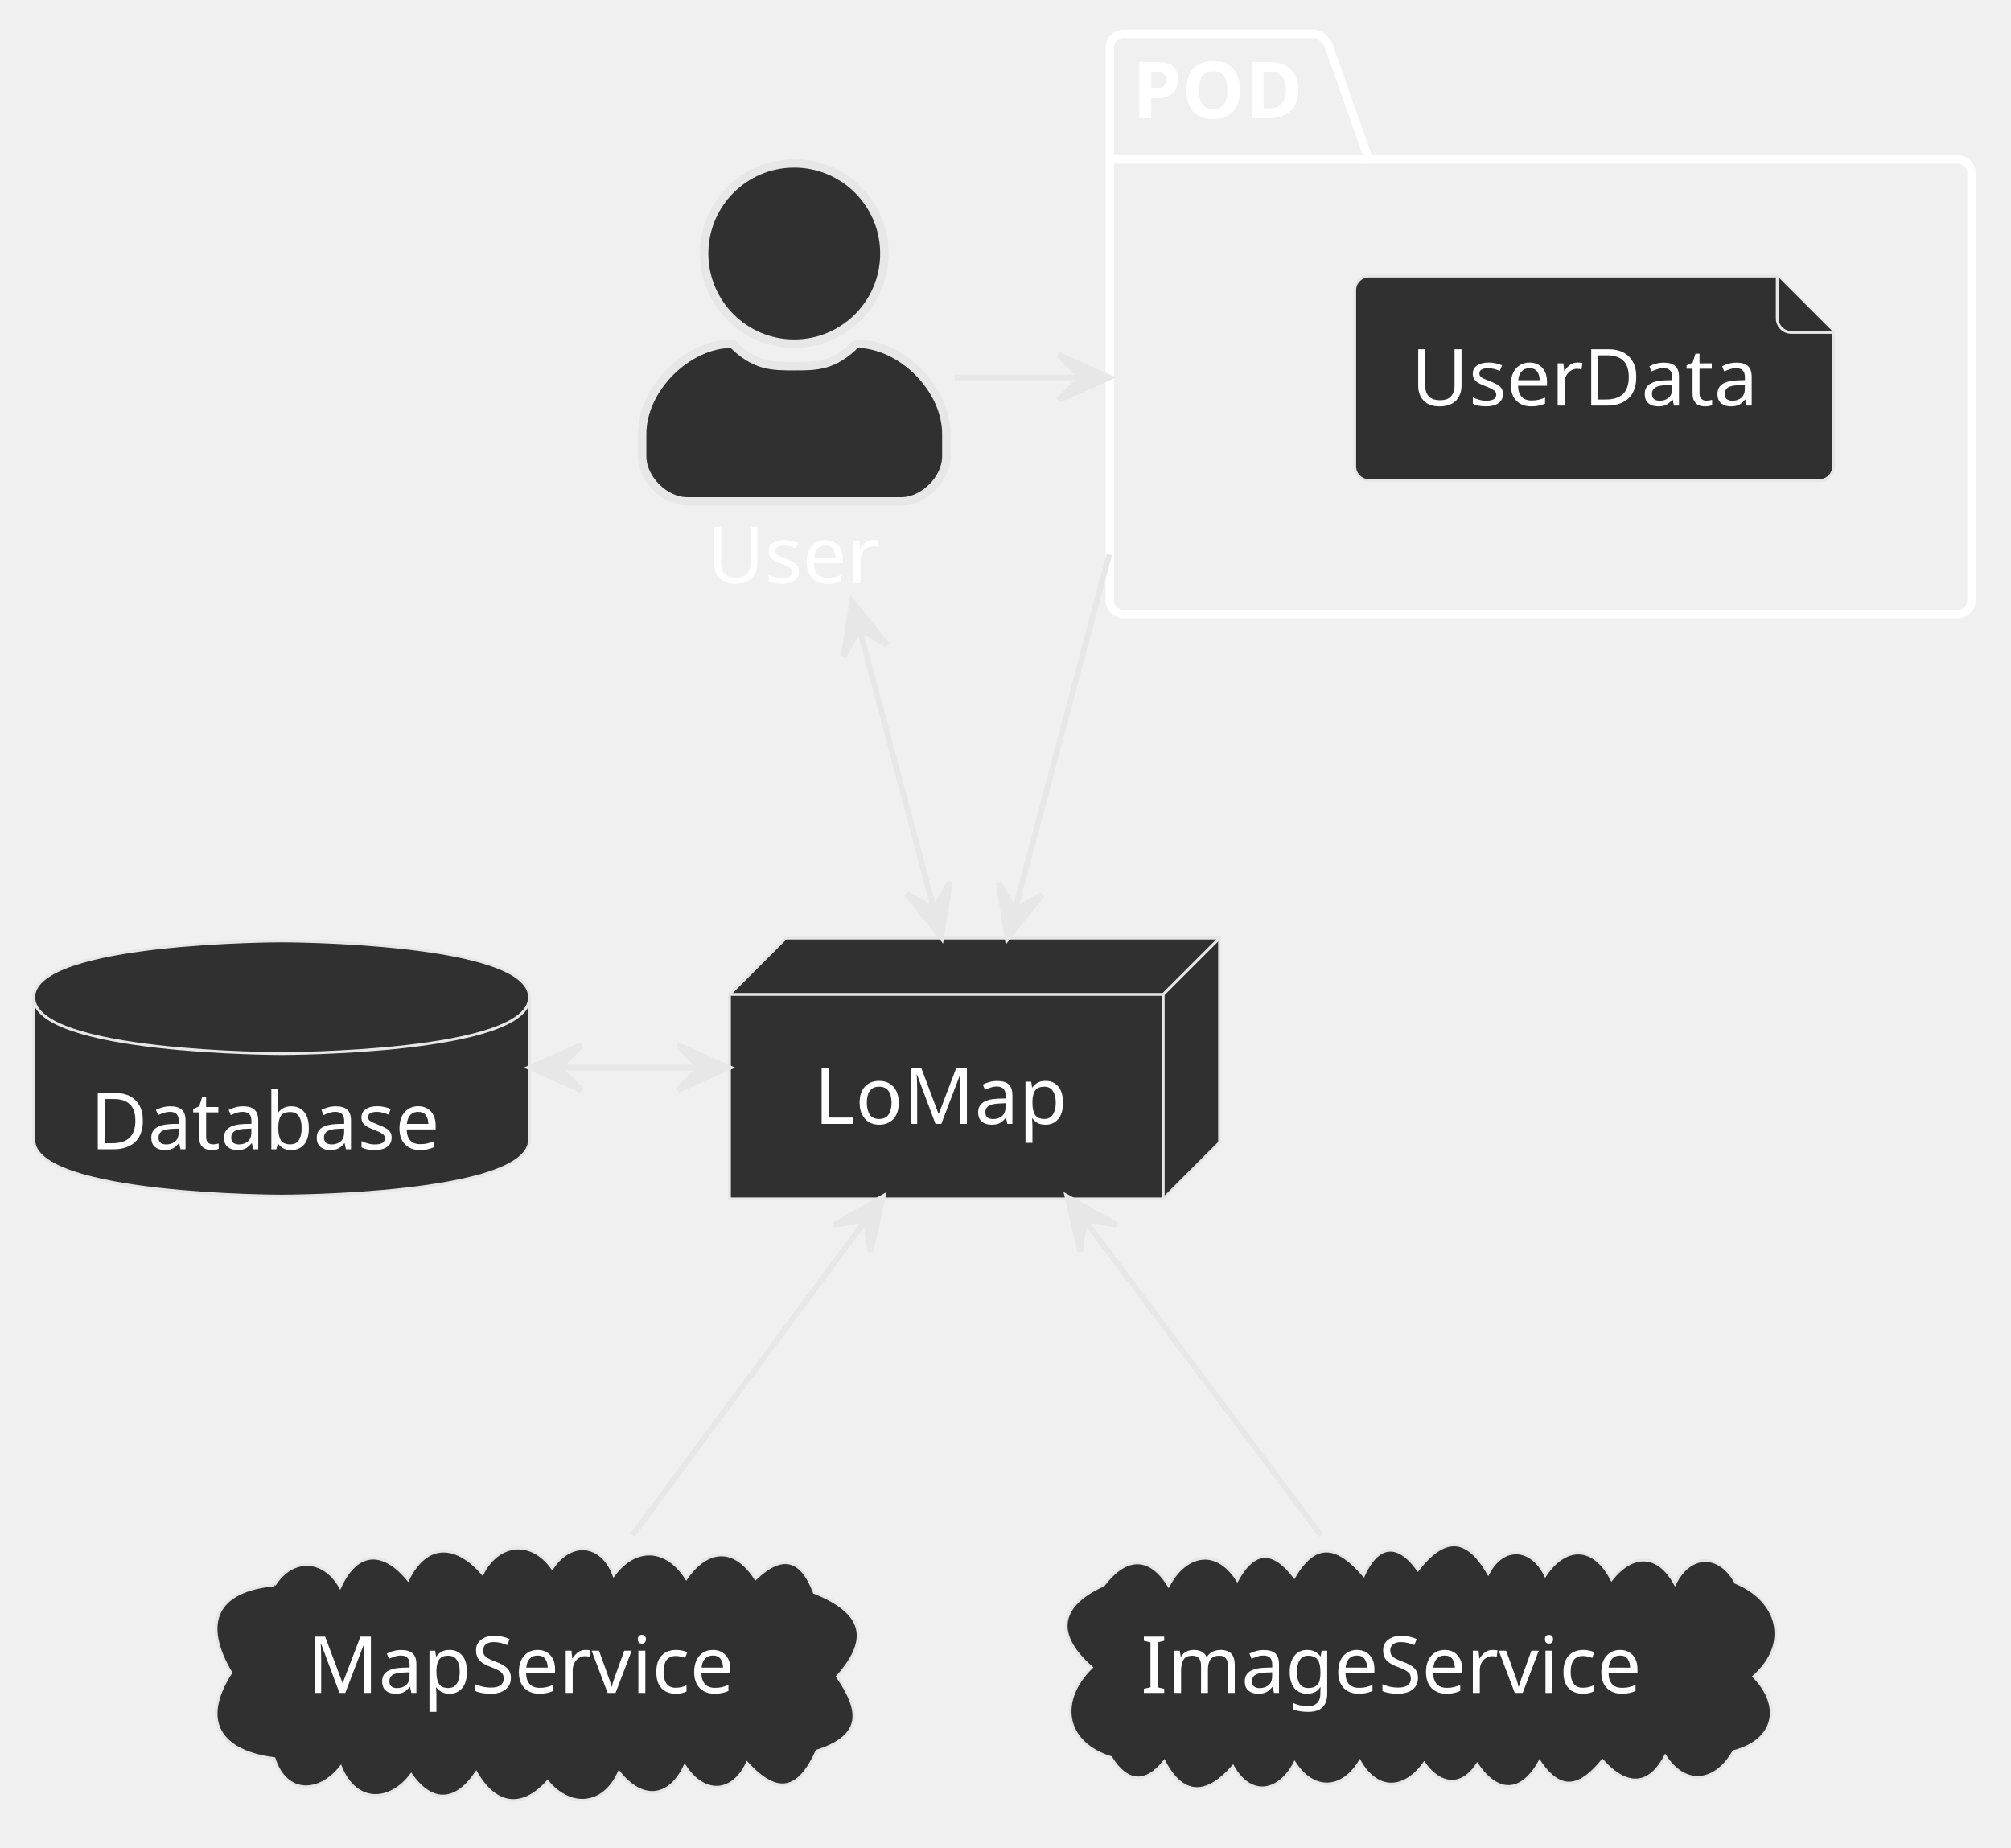
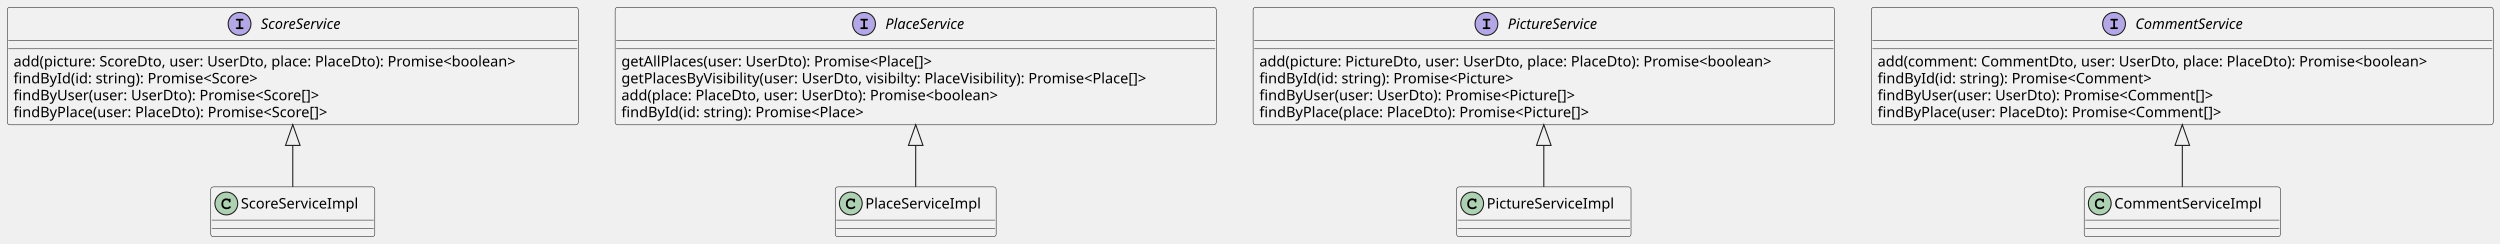
- <svg xmlns="http://www.w3.org/2000/svg" contentStyleType="text/css" height="328px" preserveAspectRatio="none" style="width:357px;height:328px;background:#000000;" version="1.1" viewBox="0 0 357 328" width="357px" zoomAndPan="magnify">
+ <svg xmlns="http://www.w3.org/2000/svg" contentStyleType="text/css" height="235px" preserveAspectRatio="none" style="width:2408px;height:235px;background:#FFFFFF;" version="1.1" viewBox="0 0 2408 235" width="2408px" zoomAndPan="magnify">
  <defs />
  <g>
-     <g id="cluster_POD">
-       <path d="M199.5,6 L233.5,6 A3.75,3.75 0 0 1 236,8.5 L243,28.297 L347.5,28.297 A2.5,2.5 0 0 1 350,30.797 L350,106.5 A2.5,2.5 0 0 1 347.5,109 L199.5,109 A2.5,2.5 0 0 1 197,106.5 L197,8.5 A2.5,2.5 0 0 1 199.5,6 " fill="none" style="stroke:#FFFFFF;stroke-width:1.5;" />
-       <line style="stroke:#FFFFFF;stroke-width:1.5;" x1="197" x2="243" y1="28.297" y2="28.297" />
-       <text fill="#FFFFFF" font-family="sans-serif" font-size="14" font-weight="bold" lengthAdjust="spacing" textLength="33" x="201" y="20.995">POD</text>
+     <g id="elem_ScoreService">
+       <rect codeLine="1" fill="#F1F1F1" height="113.188" id="ScoreService" rx="2.5" ry="2.5" style="stroke:#181818;stroke-width:0.5;" width="550" x="7" y="7" />
+       <ellipse cx="230.75" cy="23" fill="#B4A7E5" rx="11" ry="11" style="stroke:#181818;stroke-width:1.0;" />
+       <path d="M231.703,19.781 L233.422,19.781 C233.812,19.781 234,19.75 234.125,19.672 C234.391,19.516 234.531,19.234 234.531,18.938 C234.531,18.672 234.422,18.406 234.188,18.234 C234.016,18.125 233.875,18.094 233.422,18.094 L228.281,18.094 C227.844,18.094 227.719,18.109 227.562,18.203 C227.312,18.359 227.156,18.656 227.156,18.938 C227.156,19.219 227.297,19.469 227.516,19.641 C227.672,19.75 227.859,19.781 228.281,19.781 L230,19.781 L230,26.297 L228.281,26.297 C227.844,26.297 227.719,26.312 227.562,26.422 C227.312,26.578 227.156,26.859 227.156,27.156 C227.156,27.406 227.297,27.672 227.516,27.828 C227.672,27.953 227.875,28 228.281,28 L233.422,28 C234.172,28 234.531,27.719 234.531,27.156 C234.531,26.875 234.422,26.625 234.188,26.453 C234.016,26.328 233.875,26.297 233.422,26.297 L231.703,26.297 L231.703,19.781 Z " fill="#000000" />
+       <text fill="#000000" font-family="sans-serif" font-size="14" font-style="italic" lengthAdjust="spacing" textLength="94" x="251.25" y="27.847">ScoreService</text>
+       <line style="stroke:#181818;stroke-width:0.5;" x1="8" x2="556" y1="39" y2="39" />
+       <line style="stroke:#181818;stroke-width:0.5;" x1="8" x2="556" y1="47" y2="47" />
+       <text fill="#000000" font-family="sans-serif" font-size="14" lengthAdjust="spacing" textLength="538" x="13" y="63.995">add(picture: ScoreDto, user: UserDto, place: PlaceDto): Promise&lt;boolean&gt;</text>
+       <text fill="#000000" font-family="sans-serif" font-size="14" lengthAdjust="spacing" textLength="263" x="13" y="80.292">findById(id: string): Promise&lt;Score&gt;</text>
+       <text fill="#000000" font-family="sans-serif" font-size="14" lengthAdjust="spacing" textLength="324" x="13" y="96.589">findByUser(user: UserDto): Promise&lt;Score[]&gt;</text>
+       <text fill="#000000" font-family="sans-serif" font-size="14" lengthAdjust="spacing" textLength="338" x="13" y="112.886">findByPlace(user: PlaceDto): Promise&lt;Score[]&gt;</text>
    </g>
-     <g id="elem_UserData">
-       <path d="M240.5,51.5 L240.5,82.797 A2.5,2.5 0 0 0 243,85.297 L323,85.297 A2.5,2.5 0 0 0 325.5,82.797 L325.5,59 L315.5,49 L243,49 A2.5,2.5 0 0 0 240.5,51.5 " fill="#303030" style="stroke:#E7E7E7;stroke-width:0.5;" />
-       <path d="M315.5,49 L315.5,56.5 A2.5,2.5 0 0 0 318,59 L325.5,59 " fill="#303030" style="stroke:#E7E7E7;stroke-width:0.5;" />
-       <text fill="#FFFFFF" font-family="sans-serif" font-size="14" lengthAdjust="spacing" textLength="65" x="250.5" y="71.995">UserData</text>
+     <g id="elem_PlaceService">
+       <rect codeLine="9" fill="#F1F1F1" height="113.188" id="PlaceService" rx="2.5" ry="2.5" style="stroke:#181818;stroke-width:0.5;" width="579" x="592.5" y="7" />
+       <ellipse cx="832.25" cy="23" fill="#B4A7E5" rx="11" ry="11" style="stroke:#181818;stroke-width:1.0;" />
+       <path d="M833.203,19.781 L834.922,19.781 C835.312,19.781 835.5,19.75 835.625,19.672 C835.891,19.516 836.031,19.234 836.031,18.938 C836.031,18.672 835.922,18.406 835.688,18.234 C835.516,18.125 835.375,18.094 834.922,18.094 L829.781,18.094 C829.344,18.094 829.219,18.109 829.062,18.203 C828.812,18.359 828.656,18.656 828.656,18.938 C828.656,19.219 828.797,19.469 829.016,19.641 C829.172,19.75 829.359,19.781 829.781,19.781 L831.5,19.781 L831.5,26.297 L829.781,26.297 C829.344,26.297 829.219,26.312 829.062,26.422 C828.812,26.578 828.656,26.859 828.656,27.156 C828.656,27.406 828.797,27.672 829.016,27.828 C829.172,27.953 829.375,28 829.781,28 L834.922,28 C835.672,28 836.031,27.719 836.031,27.156 C836.031,26.875 835.922,26.625 835.688,26.453 C835.516,26.328 835.375,26.297 834.922,26.297 L833.203,26.297 L833.203,19.781 Z " fill="#000000" />
+       <text fill="#000000" font-family="sans-serif" font-size="14" font-style="italic" lengthAdjust="spacing" textLength="91" x="852.75" y="27.847">PlaceService</text>
+       <line style="stroke:#181818;stroke-width:0.5;" x1="593.5" x2="1170.5" y1="39" y2="39" />
+       <line style="stroke:#181818;stroke-width:0.5;" x1="593.5" x2="1170.5" y1="47" y2="47" />
+       <text fill="#000000" font-family="sans-serif" font-size="14" lengthAdjust="spacing" textLength="332" x="598.5" y="63.995">getAllPlaces(user: UserDto): Promise&lt;Place[]&gt;</text>
+       <text fill="#000000" font-family="sans-serif" font-size="14" lengthAdjust="spacing" textLength="567" x="598.5" y="80.292">getPlacesByVisibility(user: UserDto, visibilty: PlaceVisibility): Promise&lt;Place[]&gt;</text>
+       <text fill="#000000" font-family="sans-serif" font-size="14" lengthAdjust="spacing" textLength="401" x="598.5" y="96.589">add(place: PlaceDto, user: UserDto): Promise&lt;boolean&gt;</text>
+       <text fill="#000000" font-family="sans-serif" font-size="14" lengthAdjust="spacing" textLength="260" x="598.5" y="112.886">findById(id: string): Promise&lt;Place&gt;</text>
    </g>
-     <g id="elem_User">
-       <ellipse cx="141" cy="45" fill="#303030" rx="16" ry="16" style="stroke:#E7E7E7;stroke-width:1.5;" />
-       <path d="M141,65 C145,65 148,65 152,61 C160,61 168,69 168,77 L168,81 C168,85 164,89 160,89 L122,89 C118,89 114,85 114,81 L114,77 C114,69 122,61 130,61 C134,65 137,65 141,65 " fill="#303030" style="stroke:#E7E7E7;stroke-width:1.5;" />
-       <text fill="#FFFFFF" font-family="sans-serif" font-size="14" lengthAdjust="spacing" textLength="31" x="125.5" y="103.495">User</text>
+     <g id="elem_PictureService">
+       <rect codeLine="17" fill="#F1F1F1" height="113.188" id="PictureService" rx="2.5" ry="2.5" style="stroke:#181818;stroke-width:0.5;" width="560" x="1207" y="7" />
+       <ellipse cx="1431.75" cy="23" fill="#B4A7E5" rx="11" ry="11" style="stroke:#181818;stroke-width:1.0;" />
+       <path d="M1432.703,19.781 L1434.422,19.781 C1434.812,19.781 1435,19.75 1435.125,19.672 C1435.391,19.516 1435.531,19.234 1435.531,18.938 C1435.531,18.672 1435.422,18.406 1435.188,18.234 C1435.016,18.125 1434.875,18.094 1434.422,18.094 L1429.281,18.094 C1428.844,18.094 1428.719,18.109 1428.562,18.203 C1428.312,18.359 1428.156,18.656 1428.156,18.938 C1428.156,19.219 1428.297,19.469 1428.516,19.641 C1428.672,19.75 1428.859,19.781 1429.281,19.781 L1431,19.781 L1431,26.297 L1429.281,26.297 C1428.844,26.297 1428.719,26.312 1428.562,26.422 C1428.312,26.578 1428.156,26.859 1428.156,27.156 C1428.156,27.406 1428.297,27.672 1428.516,27.828 C1428.672,27.953 1428.875,28 1429.281,28 L1434.422,28 C1435.172,28 1435.531,27.719 1435.531,27.156 C1435.531,26.875 1435.422,26.625 1435.188,26.453 C1435.016,26.328 1434.875,26.297 1434.422,26.297 L1432.703,26.297 L1432.703,19.781 Z " fill="#000000" />
+       <text fill="#000000" font-family="sans-serif" font-size="14" font-style="italic" lengthAdjust="spacing" textLength="102" x="1452.25" y="27.847">PictureService</text>
+       <line style="stroke:#181818;stroke-width:0.5;" x1="1208" x2="1766" y1="39" y2="39" />
+       <line style="stroke:#181818;stroke-width:0.5;" x1="1208" x2="1766" y1="47" y2="47" />
+       <text fill="#000000" font-family="sans-serif" font-size="14" lengthAdjust="spacing" textLength="548" x="1213" y="63.995">add(picture: PictureDto, user: UserDto, place: PlaceDto): Promise&lt;boolean&gt;</text>
+       <text fill="#000000" font-family="sans-serif" font-size="14" lengthAdjust="spacing" textLength="273" x="1213" y="80.292">findById(id: string): Promise&lt;Picture&gt;</text>
+       <text fill="#000000" font-family="sans-serif" font-size="14" lengthAdjust="spacing" textLength="334" x="1213" y="96.589">findByUser(user: UserDto): Promise&lt;Picture[]&gt;</text>
+       <text fill="#000000" font-family="sans-serif" font-size="14" lengthAdjust="spacing" textLength="357" x="1213" y="112.886">findByPlace(place: PlaceDto): Promise&lt;Picture[]&gt;</text>
    </g>
-     <g id="elem_LoMap">
-       <polygon fill="#303030" points="129.5,176.5,139.5,166.5,216.5,166.5,216.5,202.797,206.5,212.797,129.5,212.797,129.5,176.5" style="stroke:#E7E7E7;stroke-width:0.5;" />
-       <line style="stroke:#E7E7E7;stroke-width:0.5;" x1="206.5" x2="216.5" y1="176.5" y2="166.5" />
-       <line style="stroke:#E7E7E7;stroke-width:0.5;" x1="129.5" x2="206.5" y1="176.5" y2="176.5" />
-       <line style="stroke:#E7E7E7;stroke-width:0.5;" x1="206.5" x2="206.5" y1="176.5" y2="212.797" />
-       <text fill="#FFFFFF" font-family="sans-serif" font-size="14" lengthAdjust="spacing" textLength="47" x="144.5" y="199.495">LoMap</text>
+     <g id="elem_CommentService">
+       <rect codeLine="25" fill="#F1F1F1" height="113.188" id="CommentService" rx="2.5" ry="2.5" style="stroke:#181818;stroke-width:0.5;" width="599" x="1802.5" y="7" />
+       <ellipse cx="2036.25" cy="23" fill="#B4A7E5" rx="11" ry="11" style="stroke:#181818;stroke-width:1.0;" />
+       <path d="M2037.203,19.781 L2038.922,19.781 C2039.312,19.781 2039.5,19.75 2039.625,19.672 C2039.891,19.516 2040.031,19.234 2040.031,18.938 C2040.031,18.672 2039.922,18.406 2039.688,18.234 C2039.516,18.125 2039.375,18.094 2038.922,18.094 L2033.781,18.094 C2033.344,18.094 2033.219,18.109 2033.062,18.203 C2032.812,18.359 2032.656,18.656 2032.656,18.938 C2032.656,19.219 2032.797,19.469 2033.016,19.641 C2033.172,19.75 2033.359,19.781 2033.781,19.781 L2035.5,19.781 L2035.5,26.297 L2033.781,26.297 C2033.344,26.297 2033.219,26.312 2033.062,26.422 C2032.812,26.578 2032.656,26.859 2032.656,27.156 C2032.656,27.406 2032.797,27.672 2033.016,27.828 C2033.172,27.953 2033.375,28 2033.781,28 L2038.922,28 C2039.672,28 2040.031,27.719 2040.031,27.156 C2040.031,26.875 2039.922,26.625 2039.688,26.453 C2039.516,26.328 2039.375,26.297 2038.922,26.297 L2037.203,26.297 L2037.203,19.781 Z " fill="#000000" />
+       <text fill="#000000" font-family="sans-serif" font-size="14" font-style="italic" lengthAdjust="spacing" textLength="123" x="2056.75" y="27.847">CommentService</text>
+       <line style="stroke:#181818;stroke-width:0.5;" x1="1803.5" x2="2400.5" y1="39" y2="39" />
+       <line style="stroke:#181818;stroke-width:0.5;" x1="1803.5" x2="2400.5" y1="47" y2="47" />
+       <text fill="#000000" font-family="sans-serif" font-size="14" lengthAdjust="spacing" textLength="587" x="1808.5" y="63.995">add(comment: CommentDto, user: UserDto, place: PlaceDto): Promise&lt;boolean&gt;</text>
+       <text fill="#000000" font-family="sans-serif" font-size="14" lengthAdjust="spacing" textLength="294" x="1808.5" y="80.292">findById(id: string): Promise&lt;Comment&gt;</text>
+       <text fill="#000000" font-family="sans-serif" font-size="14" lengthAdjust="spacing" textLength="355" x="1808.5" y="96.589">findByUser(user: UserDto): Promise&lt;Comment[]&gt;</text>
+       <text fill="#000000" font-family="sans-serif" font-size="14" lengthAdjust="spacing" textLength="369" x="1808.5" y="112.886">findByPlace(user: PlaceDto): Promise&lt;Comment[]&gt;</text>
    </g>
-     <g id="elem_c1">
-       <path d="M48.716,281.311 C51.922,276.304 57.461,276.543 60.378,281.645 C63.423,275.055 68.098,275.118 72.419,280.346 C75.869,273.41 81.233,274.2 85.648,279.283 C88.506,273.744 94.352,273.152 98.04,278.323 C101.369,273.317 106.825,273.879 108.966,279.54 C112.883,274.29 118.4,274.717 121.828,280.13 C125.581,274.733 130.421,274.454 134.125,280.184 C138.879,275.677 142.284,276.618 144.561,282.64 C152.609,285.896 155.144,290.349 148.66,297.591 C152.859,303.676 153.278,308.148 145.025,310.809 C141.835,317.826 138.07,318.874 132.635,312.959 C129.918,318.666 124.806,318.47 121.579,313.486 C118.685,319.485 113.83,319.541 109.902,314.59 C107.194,320.598 101.345,321.155 97.211,316.247 C92.55,321.404 87.831,320.391 84.538,314.656 C81.079,319.825 76.796,320.388 72.995,315.031 C69.122,320.135 63.089,320.12 60.481,313.662 C56.858,318.296 50.836,318.825 48.662,312.148 C39.24,310.959 35.345,305.66 40.974,296.889 C35.806,288.123 38.237,282.301 48.716,281.311 " fill="#303030" style="stroke:#E7E7E7;stroke-width:0.5;" />
-       <text fill="#FFFFFF" font-family="sans-serif" font-size="14" lengthAdjust="spacing" textLength="83" x="54.5" y="300.495">MapService</text>
+     <g id="elem_ScoreServiceImpl">
+       <rect codeLine="33" fill="#F1F1F1" height="48" id="ScoreServiceImpl" rx="2.5" ry="2.5" style="stroke:#181818;stroke-width:0.5;" width="158" x="203" y="180" />
+       <ellipse cx="218" cy="196" fill="#ADD1B2" rx="11" ry="11" style="stroke:#181818;stroke-width:1.0;" />
+       <path d="M220.344,191.672 C219.406,191.234 218.812,191.094 217.938,191.094 C215.312,191.094 213.312,193.172 213.312,195.891 L213.312,197.016 C213.312,199.594 215.422,201.484 218.312,201.484 C219.531,201.484 220.688,201.188 221.438,200.641 C222.016,200.234 222.344,199.781 222.344,199.391 C222.344,198.938 221.953,198.547 221.484,198.547 C221.266,198.547 221.062,198.625 220.875,198.812 C220.422,199.297 220.422,199.297 220.234,199.391 C219.812,199.656 219.125,199.781 218.359,199.781 C216.312,199.781 215.016,198.688 215.016,196.984 L215.016,195.891 C215.016,194.109 216.266,192.797 218,192.797 C218.578,192.797 219.188,192.953 219.656,193.203 C220.141,193.484 220.312,193.703 220.406,194.109 C220.469,194.516 220.5,194.641 220.641,194.766 C220.781,194.906 221.016,195.016 221.234,195.016 C221.5,195.016 221.766,194.875 221.938,194.656 C222.047,194.5 222.078,194.312 222.078,193.891 L222.078,192.469 C222.078,192.031 222.062,191.906 221.969,191.75 C221.812,191.484 221.531,191.344 221.234,191.344 C220.938,191.344 220.734,191.438 220.516,191.75 L220.344,191.672 Z " fill="#000000" />
+       <text fill="#000000" font-family="sans-serif" font-size="14" lengthAdjust="spacing" textLength="126" x="232" y="200.847">ScoreServiceImpl</text>
+       <line style="stroke:#181818;stroke-width:0.5;" x1="204" x2="360" y1="212" y2="212" />
+       <line style="stroke:#181818;stroke-width:0.5;" x1="204" x2="360" y1="220" y2="220" />
    </g>
-     <g id="elem_c2">
-       <path d="M195.894,281.346 C199.524,276.508 203.875,275.649 207.458,281.398 C210.361,275.925 215.839,274.456 219.644,280.437 C222.731,274.897 226.076,275.082 229.758,279.853 C233.767,273.039 237.797,274.644 242.068,279.578 C244.608,274.102 248.108,273.62 251.708,278.602 C256.268,272.784 260.282,272.492 264.194,279.246 C266.897,274.114 271.943,274.647 274.323,279.571 C278.065,274.06 283.061,274.408 286.093,280.303 C289.818,275.641 294.313,275.624 297.345,281.074 C300.039,275.665 305.276,275.627 308.148,280.893 C315.734,284.037 317.951,291.698 311.361,297.572 C316.485,302.869 315.151,308.989 307.756,310.899 C304.77,316.229 299.378,317.419 295.624,311.747 C292.505,317.652 288.288,316.791 284.471,312.512 C280.742,317.044 277.211,318.471 273.314,312.693 C270.177,318.396 265.876,318.567 262.238,313.193 C259.373,317.543 255.518,316.817 252.828,312.991 C249.394,317.763 244.544,318.145 241.4,312.668 C238.28,317.816 233.19,318.059 229.835,312.933 C227.202,318.022 222.136,319.305 218.873,313.571 C214.55,318.517 210.144,319.303 206.68,312.667 C203.317,316.892 199.937,316.374 197.212,311.969 C188.738,309.294 187.842,301.756 193.743,295.966 C187.149,290.163 187.836,284.993 195.894,281.346 " fill="#303030" style="stroke:#E7E7E7;stroke-width:0.5;" />
-       <text fill="#FFFFFF" font-family="sans-serif" font-size="14" lengthAdjust="spacing" textLength="97" x="202.5" y="300.495">ImageService</text>
+     <g id="elem_PlaceServiceImpl">
+       <rect codeLine="34" fill="#F1F1F1" height="48" id="PlaceServiceImpl" rx="2.5" ry="2.5" style="stroke:#181818;stroke-width:0.5;" width="155" x="804.5" y="180" />
+       <ellipse cx="819.5" cy="196" fill="#ADD1B2" rx="11" ry="11" style="stroke:#181818;stroke-width:1.0;" />
+       <path d="M821.844,191.672 C820.906,191.234 820.312,191.094 819.438,191.094 C816.812,191.094 814.812,193.172 814.812,195.891 L814.812,197.016 C814.812,199.594 816.922,201.484 819.812,201.484 C821.031,201.484 822.188,201.188 822.938,200.641 C823.516,200.234 823.844,199.781 823.844,199.391 C823.844,198.938 823.453,198.547 822.984,198.547 C822.766,198.547 822.562,198.625 822.375,198.812 C821.922,199.297 821.922,199.297 821.734,199.391 C821.312,199.656 820.625,199.781 819.859,199.781 C817.812,199.781 816.516,198.688 816.516,196.984 L816.516,195.891 C816.516,194.109 817.766,192.797 819.5,192.797 C820.078,192.797 820.688,192.953 821.156,193.203 C821.641,193.484 821.812,193.703 821.906,194.109 C821.969,194.516 822,194.641 822.141,194.766 C822.281,194.906 822.516,195.016 822.734,195.016 C823,195.016 823.266,194.875 823.438,194.656 C823.547,194.5 823.578,194.312 823.578,193.891 L823.578,192.469 C823.578,192.031 823.562,191.906 823.469,191.75 C823.312,191.484 823.031,191.344 822.734,191.344 C822.438,191.344 822.234,191.438 822.016,191.75 L821.844,191.672 Z " fill="#000000" />
+       <text fill="#000000" font-family="sans-serif" font-size="14" lengthAdjust="spacing" textLength="123" x="833.5" y="200.847">PlaceServiceImpl</text>
+       <line style="stroke:#181818;stroke-width:0.5;" x1="805.5" x2="958.5" y1="212" y2="212" />
+       <line style="stroke:#181818;stroke-width:0.5;" x1="805.5" x2="958.5" y1="220" y2="220" />
    </g>
-     <g id="elem_Database">
-       <path d="M6,177 C6,167 50,167 50,167 C50,167 94,167 94,177 L94,202.297 C94,212.297 50,212.297 50,212.297 C50,212.297 6,212.297 6,202.297 L6,177 " fill="#303030" style="stroke:#E7E7E7;stroke-width:0.5;" />
-       <path d="M6,177 C6,187 50,187 50,187 C50,187 94,187 94,177 " fill="none" style="stroke:#E7E7E7;stroke-width:0.5;" />
-       <text fill="#FFFFFF" font-family="sans-serif" font-size="14" lengthAdjust="spacing" textLength="68" x="16" y="203.995">Database</text>
+     <g id="elem_PictureServiceImpl">
+       <rect codeLine="35" fill="#F1F1F1" height="48" id="PictureServiceImpl" rx="2.5" ry="2.5" style="stroke:#181818;stroke-width:0.5;" width="168" x="1403" y="180" />
+       <ellipse cx="1418" cy="196" fill="#ADD1B2" rx="11" ry="11" style="stroke:#181818;stroke-width:1.0;" />
+       <path d="M1420.344,191.672 C1419.406,191.234 1418.812,191.094 1417.938,191.094 C1415.312,191.094 1413.312,193.172 1413.312,195.891 L1413.312,197.016 C1413.312,199.594 1415.422,201.484 1418.312,201.484 C1419.531,201.484 1420.688,201.188 1421.438,200.641 C1422.016,200.234 1422.344,199.781 1422.344,199.391 C1422.344,198.938 1421.953,198.547 1421.484,198.547 C1421.266,198.547 1421.062,198.625 1420.875,198.812 C1420.422,199.297 1420.422,199.297 1420.234,199.391 C1419.812,199.656 1419.125,199.781 1418.359,199.781 C1416.312,199.781 1415.016,198.688 1415.016,196.984 L1415.016,195.891 C1415.016,194.109 1416.266,192.797 1418,192.797 C1418.578,192.797 1419.188,192.953 1419.656,193.203 C1420.141,193.484 1420.312,193.703 1420.406,194.109 C1420.469,194.516 1420.5,194.641 1420.641,194.766 C1420.781,194.906 1421.016,195.016 1421.234,195.016 C1421.5,195.016 1421.766,194.875 1421.938,194.656 C1422.047,194.5 1422.078,194.312 1422.078,193.891 L1422.078,192.469 C1422.078,192.031 1422.062,191.906 1421.969,191.75 C1421.812,191.484 1421.531,191.344 1421.234,191.344 C1420.938,191.344 1420.734,191.438 1420.516,191.75 L1420.344,191.672 Z " fill="#000000" />
+       <text fill="#000000" font-family="sans-serif" font-size="14" lengthAdjust="spacing" textLength="136" x="1432" y="200.847">PictureServiceImpl</text>
+       <line style="stroke:#181818;stroke-width:0.5;" x1="1404" x2="1570" y1="212" y2="212" />
+       <line style="stroke:#181818;stroke-width:0.5;" x1="1404" x2="1570" y1="220" y2="220" />
    </g>
-     <g id="link_User_LoMap">
-       <path d="M152.667,111.935 C157.036,128.384 161.87,146.589 165.729,161.119 " fill="none" id="User-LoMap" style="stroke:#E7E7E7;stroke-width:1.0;" />
-       <polygon fill="#E7E7E7" points="151.301,106.79,149.744,116.515,152.584,111.623,157.476,114.463,151.301,106.79" style="stroke:#E7E7E7;stroke-width:1.0;" />
-       <polygon fill="#E7E7E7" points="167.103,166.295,168.659,156.57,165.82,161.463,160.927,158.623,167.103,166.295" style="stroke:#E7E7E7;stroke-width:1.0;" />
+     <g id="elem_CommentServiceImpl">
+       <rect codeLine="36" fill="#F1F1F1" height="48" id="CommentServiceImpl" rx="2.5" ry="2.5" style="stroke:#181818;stroke-width:0.5;" width="189" x="2007.5" y="180" />
+       <ellipse cx="2022.5" cy="196" fill="#ADD1B2" rx="11" ry="11" style="stroke:#181818;stroke-width:1.0;" />
+       <path d="M2024.844,191.672 C2023.906,191.234 2023.312,191.094 2022.438,191.094 C2019.812,191.094 2017.812,193.172 2017.812,195.891 L2017.812,197.016 C2017.812,199.594 2019.922,201.484 2022.812,201.484 C2024.031,201.484 2025.188,201.188 2025.938,200.641 C2026.516,200.234 2026.844,199.781 2026.844,199.391 C2026.844,198.938 2026.453,198.547 2025.984,198.547 C2025.766,198.547 2025.562,198.625 2025.375,198.812 C2024.922,199.297 2024.922,199.297 2024.734,199.391 C2024.312,199.656 2023.625,199.781 2022.859,199.781 C2020.812,199.781 2019.516,198.688 2019.516,196.984 L2019.516,195.891 C2019.516,194.109 2020.766,192.797 2022.5,192.797 C2023.078,192.797 2023.688,192.953 2024.156,193.203 C2024.641,193.484 2024.812,193.703 2024.906,194.109 C2024.969,194.516 2025,194.641 2025.141,194.766 C2025.281,194.906 2025.516,195.016 2025.734,195.016 C2026,195.016 2026.266,194.875 2026.438,194.656 C2026.547,194.5 2026.578,194.312 2026.578,193.891 L2026.578,192.469 C2026.578,192.031 2026.562,191.906 2026.469,191.75 C2026.312,191.484 2026.031,191.344 2025.734,191.344 C2025.438,191.344 2025.234,191.438 2025.016,191.75 L2024.844,191.672 Z " fill="#000000" />
+       <text fill="#000000" font-family="sans-serif" font-size="14" lengthAdjust="spacing" textLength="157" x="2036.5" y="200.847">CommentServiceImpl</text>
+       <line style="stroke:#181818;stroke-width:0.5;" x1="2008.5" x2="2195.5" y1="212" y2="212" />
+       <line style="stroke:#181818;stroke-width:0.5;" x1="2008.5" x2="2195.5" y1="220" y2="220" />
    </g>
-     <g id="link_User_POD">
-       <path d="M169.5,67 C175.324,67 181.148,67 186.972,67 C189.885,67 192.797,67 195.709,67 C196.073,67 196.437,67 196.801,67 C196.846,67 196.892,67 196.937,67 " fill="none" id="User-to-POD" style="stroke:#E7E7E7;stroke-width:1.0;" />
-       <polygon fill="#E7E7E7" points="196.937,67,187.937,63,191.937,67,187.937,71,196.937,67" style="stroke:#E7E7E7;stroke-width:1.0;" />
+     <g id="link_CommentService_CommentServiceImpl">
+       <path codeLine="38" d="M2102,140.41 C2102,154.826 2102,168.853 2102,179.962 " fill="none" id="CommentService-backto-CommentServiceImpl" style="stroke:#181818;stroke-width:1.0;" />
+       <polygon fill="none" points="2095,140.035,2102,120.035,2109,140.035,2095,140.035" style="stroke:#181818;stroke-width:1.0;" />
    </g>
-     <g id="link_LoMap_c1">
-       <path d="M153.518,216.813 C140.785,234.011 124.347,256.214 112.306,272.476 " fill="none" id="LoMap-backto-c1" style="stroke:#E7E7E7;stroke-width:1.0;" />
-       <polygon fill="#E7E7E7" points="156.67,212.556,148.099,217.407,153.694,216.574,154.527,222.169,156.67,212.556" style="stroke:#E7E7E7;stroke-width:1.0;" />
+     <g id="link_PictureService_PictureServiceImpl">
+       <path codeLine="39" d="M1487,140.41 C1487,154.826 1487,168.853 1487,179.962 " fill="none" id="PictureService-backto-PictureServiceImpl" style="stroke:#181818;stroke-width:1.0;" />
+       <polygon fill="none" points="1480,140.035,1487,120.035,1494,140.035,1480,140.035" style="stroke:#181818;stroke-width:1.0;" />
    </g>
-     <g id="link_LoMap_c2">
-       <path d="M192.735,216.813 C205.633,234.011 222.285,256.214 234.482,272.476 " fill="none" id="LoMap-backto-c2" style="stroke:#E7E7E7;stroke-width:1.0;" />
-       <polygon fill="#E7E7E7" points="189.542,212.556,191.742,222.156,192.542,216.556,198.142,217.356,189.542,212.556" style="stroke:#E7E7E7;stroke-width:1.0;" />
+     <g id="link_PlaceService_PlaceServiceImpl">
+       <path codeLine="40" d="M882,140.41 C882,154.826 882,168.853 882,179.962 " fill="none" id="PlaceService-backto-PlaceServiceImpl" style="stroke:#181818;stroke-width:1.0;" />
+       <polygon fill="none" points="875,140.035,882,120.035,889,140.035,875,140.035" style="stroke:#181818;stroke-width:1.0;" />
    </g>
-     <g id="link_POD_LoMap">
-       <path d="M196.924,98.411 C196.849,98.693 196.774,98.975 196.699,99.259 C196.397,100.394 196.091,101.547 195.781,102.716 C190.815,121.415 184.78,144.139 180.17,161.501 " fill="none" id="POD-to-LoMap" style="stroke:#E7E7E7;stroke-width:1.0;" />
-       <polygon fill="#E7E7E7" points="178.853,166.46,185.028,158.787,180.136,161.627,177.296,156.735,178.853,166.46" style="stroke:#E7E7E7;stroke-width:1.0;" />
-     </g>
-     <g id="link_Database_LoMap">
-       <path d="M99.412,189.5 C107.66,189.5 115.908,189.5 124.157,189.5 " fill="none" id="Database-LoMap" style="stroke:#E7E7E7;stroke-width:1.0;" />
-       <polygon fill="#E7E7E7" points="94.203,189.5,103.203,193.5,99.203,189.5,103.203,185.5,94.203,189.5" style="stroke:#E7E7E7;stroke-width:1.0;" />
-       <polygon fill="#E7E7E7" points="129.292,189.5,120.292,185.5,124.292,189.5,120.292,193.5,129.292,189.5" style="stroke:#E7E7E7;stroke-width:1.0;" />
+     <g id="link_ScoreService_ScoreServiceImpl">
+       <path codeLine="41" d="M282,140.41 C282,154.826 282,168.853 282,179.962 " fill="none" id="ScoreService-backto-ScoreServiceImpl" style="stroke:#181818;stroke-width:1.0;" />
+       <polygon fill="none" points="275,140.035,282,120.035,289,140.035,275,140.035" style="stroke:#181818;stroke-width:1.0;" />
    </g>
  </g>
</svg>
